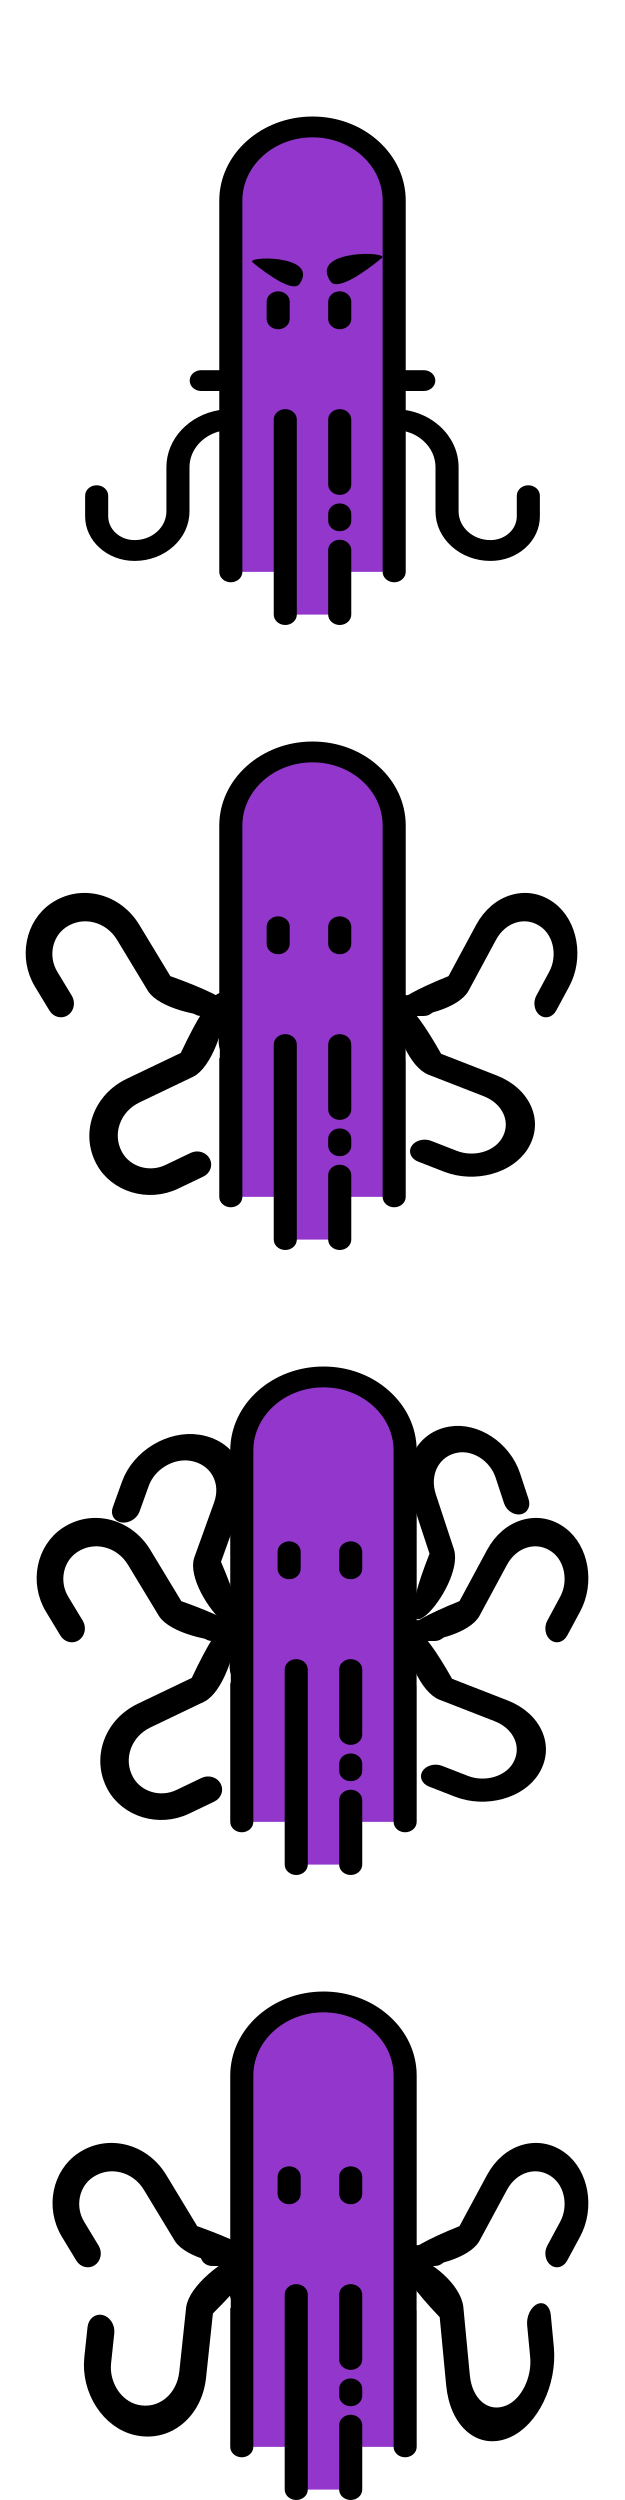
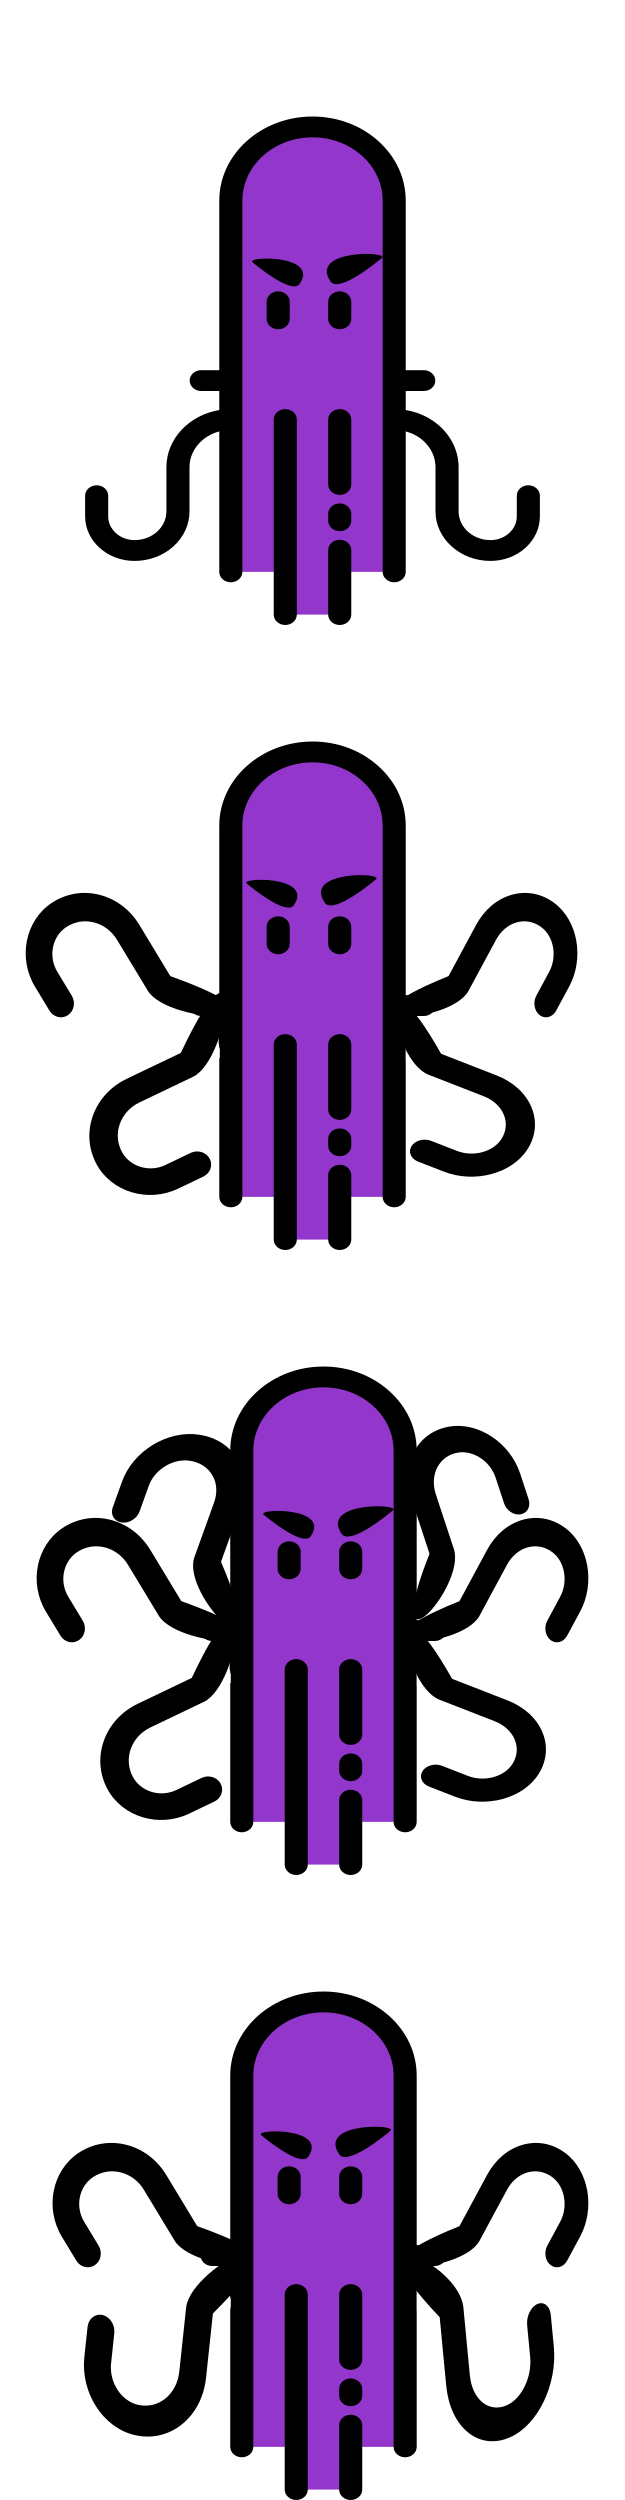
<svg xmlns="http://www.w3.org/2000/svg" version="1.1" id="Layer_1" x="0px" y="0px" viewBox="0 0 192 768" xml:space="preserve" width="192" height="768">
  <defs id="defs51" />
  <g id="g883" transform="matrix(0.3382158,0,0,0.3050848,9.416932,691.5254)">
    <g id="g895" transform="translate(13.60725,5.028315)">
      <g id="g1016" transform="translate(0,66.34139)">
        <path id="path2" d="m 217.662,-1719.187 v -43.009 h -49.46 v -153.402 -39.203 -181.217 c 0,-40.977 33.213,-74.202 74.19,-74.202 20.494,0 39.031,8.301 52.46,21.731 13.429,13.43 21.731,31.988 21.731,52.471 v 181.218 39.203 153.402 h -49.46 v 43.009 h -49.461 z" style="fill:#9337cc;fill-opacity:1" />
        <path id="path4" d="m 404.031,-1773.217 c 11.98,0 23.252,-4.666 31.744,-13.146 8.478,-8.476 13.147,-19.75 13.147,-31.746 v -20.794 c 0,-5.79 -4.695,-10.484 -10.484,-10.484 -5.789,0 -10.484,4.694 -10.484,10.484 v 20.794 c 0,6.394 -2.488,12.402 -6.999,16.913 -4.528,4.521 -10.539,7.01 -16.925,7.01 -15.96,0 -28.944,-12.984 -28.944,-28.944 v -44.45 c 0,-15.614 -6.084,-30.304 -17.135,-41.369 -8.536,-8.536 -19.25,-14.093 -30.885,-16.187 v -19.183 h 16.397 c 5.789,0 10.484,-4.694 10.484,-10.484 0,-5.79 -4.695,-10.484 -10.484,-10.484 h -16.397 v -170.732 c 0,-22.623 -8.807,-43.89 -24.801,-59.884 -15.993,-15.993 -37.256,-24.8 -59.873,-24.8 -46.689,0 -84.674,37.989 -84.674,84.684 v 170.734 h -16.398 c -5.79,0 -10.484,4.694 -10.484,10.484 0,5.79 4.694,10.484 10.484,10.484 h 16.398 v 19.195 c -27.271,4.957 -48.02,28.865 -48.02,57.544 v 44.45 c 0,7.732 -3.011,15.001 -8.477,20.467 -5.466,5.467 -12.735,8.477 -20.466,8.477 -13.192,0 -23.924,-10.732 -23.924,-23.924 v -20.794 c 0,-5.79 -4.694,-10.484 -10.484,-10.484 -5.79,0 -10.484,4.694 -10.484,10.484 v 20.794 c 0,24.753 20.138,44.891 44.891,44.891 13.332,0 25.866,-5.192 35.293,-14.618 9.427,-9.426 14.618,-21.961 14.618,-35.294 v -44.45 c 0,-17.06 11.44,-31.498 27.052,-36.046 v 141.428 c 0,5.79 4.694,10.484 10.484,10.484 5.79,0 10.484,-4.694 10.484,-10.484 v -153.401 -220.421 c 0,-35.134 28.579,-63.717 63.706,-63.717 17.015,0 33.013,6.627 45.047,18.659 12.033,12.034 18.66,28.036 18.66,45.058 v 220.421 153.402 c 0,5.79 4.695,10.484 10.484,10.484 5.789,0 10.484,-4.694 10.484,-10.484 v -141.442 c 6.008,1.737 11.511,4.971 16.054,9.514 7.092,7.101 10.997,16.529 10.997,26.547 v 44.45 c 0.002,27.52 22.392,49.91 49.914,49.91 z" />
        <path id="path6" d="m 217.664,-1708.703 c 5.79,0 10.484,-4.694 10.484,-10.484 v -196.411 c 0,-5.79 -4.694,-10.484 -10.484,-10.484 -5.79,0 -10.484,4.694 -10.484,10.484 v 196.411 c 0,5.79 4.693,10.484 10.484,10.484 z" />
        <path id="path8" d="m 256.639,-1719.187 c 0,5.79 4.695,10.484 10.484,10.484 5.789,0 10.484,-4.694 10.484,-10.484 v -64.879 c 0,-5.79 -4.695,-10.484 -10.484,-10.484 -5.789,0 -10.484,4.694 -10.484,10.484 z" />
        <path id="path10" d="m 256.639,-1813.634 c 0,5.79 4.695,10.484 10.484,10.484 5.789,0 10.484,-4.694 10.484,-10.484 v -6.989 c 0,-5.79 -4.695,-10.484 -10.484,-10.484 -5.789,0 -10.484,4.694 -10.484,10.484 z" />
        <path id="path12" d="m 267.122,-1839.708 c 5.789,0 10.484,-4.694 10.484,-10.484 v -65.406 c 0,-5.79 -4.695,-10.484 -10.484,-10.484 -5.789,0 -10.484,4.694 -10.484,10.484 v 65.406 c 0.001,5.79 4.695,10.484 10.484,10.484 z" />
        <path id="path14" d="m 221.696,-2016.991 v -17.204 c 0,-5.79 -4.694,-10.484 -10.484,-10.484 -5.79,0 -10.484,4.694 -10.484,10.484 v 17.204 c 0,5.79 4.694,10.484 10.484,10.484 5.79,0 10.484,-4.694 10.484,-10.484 z" />
        <path id="path16" d="m 267.122,-2044.678 c -5.789,0 -10.484,4.694 -10.484,10.484 v 17.204 c 0,5.79 4.695,10.484 10.484,10.484 5.789,0 10.484,-4.694 10.484,-10.484 v -17.204 c 0,-5.791 -4.693,-10.484 -10.484,-10.484 z" />
      </g>
      <path style="stroke-width:1.17" id="path16-9-0-3" d="m 304.783,-2011.424 c 11.107,-7.369 -66.723,-9.88 -45.871,23.386 7.908,11.835 43.994,-21.585 45.871,-23.386 z" />
      <path style="stroke-width:1.074" id="path16-9-0-6-2" d="m 188.448,-2007.121 c -10.204,-6.762 61.297,-9.067 42.141,21.462 -7.265,10.861 -40.416,-19.809 -42.141,-21.462 z" />
      <g id="g1497">
        <g transform="translate(0,695.6747)" id="g1016-7">
          <path d="m 92.997,-1969.432 -28.107,-51.519 c -4.889,-8.962 -12.398,-15.229 -21.139,-17.649 -8.742,-2.42 -17.674,-0.7 -25.149,4.839 -12.756,9.452 -16.348,29.581 -8.007,44.871 l 13.149,24.101 c 3.661,6.711 2.091,15.508 -3.508,19.657 -5.599,4.149 -13.106,2.078 -16.767,-4.633 l -13.149,-24.101 c -15.652,-28.691 -8.911,-66.461 15.024,-84.196 12.892,-9.552 28.29,-12.515 43.366,-8.344 15.076,4.171 28.025,14.978 36.456,30.431 l 28.106,51.519 c 131.594,52.204 -0.159,49.844 -20.276,15.023 z" style="stroke-width:1.255" id="path4-2-5" />
          <path d="m 383.995,-1969.432 25.039,-51.519 c 4.356,-8.962 11.045,-15.229 18.833,-17.649 7.788,-2.42 15.745,-0.7 22.405,4.839 11.364,9.452 14.564,29.581 7.133,44.871 l -11.714,24.101 c -3.262,6.711 -1.863,15.508 3.125,19.657 4.988,4.149 11.676,2.078 14.938,-4.633 l 11.714,-24.101 c 13.944,-28.691 7.938,-66.461 -13.385,-84.196 -11.485,-9.552 -25.203,-12.515 -38.634,-8.344 -13.431,4.171 -24.967,14.978 -32.478,30.431 l -25.039,51.519 c -117.234,52.204 0.142,49.844 18.063,15.023 z" style="stroke-width:1.184" id="path4-2-5-8" />
          <path d="m 347.425,-1885.338 50.259,21.692 c 8.743,3.773 15.267,10.323 18.372,18.441 3.105,8.118 2.417,16.834 -1.934,24.543 -7.424,13.153 -25.6,18.618 -40.517,12.18 L 350.093,-1818.63 c -6.547,-2.826 -14.49,-0.437 -17.749,5.336 -3.259,5.773 -0.599,12.745 5.948,15.571 l 23.512,10.148 c 27.989,12.08 62.094,1.826 76.025,-22.855 7.503,-13.293 8.688,-28.32 3.335,-42.319 -5.353,-14 -16.602,-25.297 -31.678,-31.803 l -50.259,-21.692 c -61.268,-120.606 -45.883,5.175 -11.801,20.907 z" style="stroke-width:1.184" id="path4-2-5-6" />
          <path d="m 134.273,-1883.318 -48.987,25.997 c -8.521,4.522 -14.879,12.196 -17.902,21.606 -3.024,9.41 -2.348,19.432 1.897,28.219 7.244,14.994 24.965,20.917 39.504,13.201 l 22.916,-12.162 c 6.381,-3.386 14.126,-0.797 17.306,5.784 3.179,6.581 0.59,14.663 -5.791,18.049 l -22.916,12.162 c -27.28,14.478 -60.533,3.364 -74.125,-24.771 -7.321,-15.153 -8.482,-32.431 -3.271,-48.659 5.212,-16.228 16.174,-29.464 30.868,-37.262 l 48.987,-25.997 c 59.674,-140.112 44.733,5.026 11.514,23.833 z" style="stroke-width:1.255" id="path4-2-5-88" />
        </g>
        <g id="g1449">
          <g id="g1016-1-2" transform="translate(0.00289668,695.6747)">
            <path id="path2-94-5" d="m 217.662,-1719.187 v -43.009 h -49.46 v -153.402 -39.203 -181.217 c 0,-40.977 33.213,-74.202 74.19,-74.202 20.494,0 39.031,8.301 52.46,21.731 13.429,13.43 21.731,31.988 21.731,52.471 v 181.218 39.203 153.402 h -49.46 v 43.009 h -49.461 z" style="fill:#9337cc;fill-opacity:1" />
            <path id="path4-7-4" transform="matrix(2.956692,0,0,3.277778,-41.45022,-4226.036)" style="stroke-width:0.321" d="m 96,611.797 c -15.791,0 -28.639,11.59 -28.639,25.836 v 52.088 h -5.545 c -1.958,0 -3.547,1.433 -3.547,3.199 0,1.766 1.589,3.197 3.547,3.197 h 5.545 v 5.857 c -0.062,0.01 -0.122,0.026 -0.184,0.037 0.001,0.02 0.008,0.035 0.008,0.057 v 0.623 0.432 0.318 0.426 0.404 0.439 c 0.062,-0.022 0.086,0.288 0.086,0.314 -1.6e-4,0.023 -0.015,0.131 -0.02,0.168 -8.77e-4,-0.005 2.84e-4,0.013 0,0.019 0.074,0.097 0.085,0.357 0.088,0.465 0.049,0.062 0.041,0.156 0.059,0.227 0.002,0.007 0.013,0.008 0.016,0.014 0.012,0.026 0.022,0.052 0.029,0.08 0.011,0.042 0.018,0.085 0.027,0.127 -0.006,-0.069 -0.008,0.031 -0.006,0.115 0.01,-0.018 0.019,0.037 0.025,0.057 0.049,0.139 0.038,0.119 0.051,0.27 -0.018,0.136 -0.02,0.27 -0.016,0.406 0.003,0.139 6.1e-5,0.279 0,0.418 3.38e-4,0.136 6.1e-5,0.271 0,0.406 -4.1e-5,0.136 0,0.271 0,0.406 -7e-6,0.136 -4e-6,0.271 0,0.406 v 0.137 c 0,0.213 -0.071,0.35 -0.164,0.428 v 42.506 c 0,1.766 1.589,3.199 3.547,3.199 1.958,0 3.545,-1.433 3.545,-3.199 v -46.801 -67.246 c 0,-10.719 9.666,-19.439 21.547,-19.439 5.755,0 11.164,2.023 15.234,5.693 4.07,3.671 6.312,8.553 6.312,13.746 v 67.246 46.801 c 0,1.766 1.587,3.199 3.545,3.199 1.958,0 3.547,-1.433 3.547,-3.199 v -41.766 c -0.01,-0.073 -0.029,-0.137 -0.029,-0.221 0,-0.308 2.8e-4,-0.615 0,-0.924 -0.001,-0.402 -1e-4,-0.804 0.002,-1.205 2e-5,-0.99 -0.021,-1.979 0,-2.969 0.015,-0.43 0.048,-0.866 0.033,-1.297 -0.017,-0.486 -0.045,-0.548 -0.1,-1.062 -0.026,-0.248 -0.047,-0.496 -0.07,-0.744 -0.034,-0.355 0.04,-0.609 0.164,-0.775 v -4.6 h 5.545 c 1.958,0 3.545,-1.433 3.545,-3.199 0,-1.766 -1.587,-3.197 -3.545,-3.197 h -5.545 v -52.088 c 0,-6.902 -2.979,-13.39 -8.389,-18.27 -5.409,-4.879 -12.601,-7.566 -20.25,-7.566 z" />
            <path id="path6-8-7" d="m 217.664,-1708.703 c 5.79,0 10.484,-4.694 10.484,-10.484 v -196.411 c 0,-5.79 -4.694,-10.484 -10.484,-10.484 -5.79,0 -10.484,4.694 -10.484,10.484 v 196.411 c 0,5.79 4.693,10.484 10.484,10.484 z" />
            <path id="path8-4-4" d="m 256.639,-1719.187 c 0,5.79 4.695,10.484 10.484,10.484 5.789,0 10.484,-4.694 10.484,-10.484 v -64.879 c 0,-5.79 -4.695,-10.484 -10.484,-10.484 -5.789,0 -10.484,4.694 -10.484,10.484 z" />
            <path id="path10-5-4" d="m 256.639,-1813.634 c 0,5.79 4.695,10.484 10.484,10.484 5.789,0 10.484,-4.694 10.484,-10.484 v -6.989 c 0,-5.79 -4.695,-10.484 -10.484,-10.484 -5.789,0 -10.484,4.694 -10.484,10.484 z" />
            <path id="path12-0-3" d="m 267.122,-1839.708 c 5.789,0 10.484,-4.694 10.484,-10.484 v -65.406 c 0,-5.79 -4.695,-10.484 -10.484,-10.484 -5.789,0 -10.484,4.694 -10.484,10.484 v 65.406 c 0.001,5.79 4.695,10.484 10.484,10.484 z" />
            <path id="path14-3-0" d="m 221.696,-2016.991 v -17.204 c 0,-5.79 -4.694,-10.484 -10.484,-10.484 -5.79,0 -10.484,4.694 -10.484,10.484 v 17.204 c 0,5.79 4.694,10.484 10.484,10.484 5.79,0 10.484,-4.694 10.484,-10.484 z" />
            <path id="path16-6-7" d="m 267.122,-2044.678 c -5.789,0 -10.484,4.694 -10.484,10.484 v 17.204 c 0,5.79 4.695,10.484 10.484,10.484 5.789,0 10.484,-4.694 10.484,-10.484 v -17.204 c 0,-5.791 -4.693,-10.484 -10.484,-10.484 z" />
          </g>
        </g>
      </g>
      <g transform="translate(9.95932,1258.667)" id="g1497-9">
        <g transform="translate(0,695.6747)" id="g1016-7-2">
          <path d="m 107.429,-1969.432 -28.107,-51.519 c -4.889,-8.962 -12.398,-15.229 -21.139,-17.649 -8.742,-2.42 -17.674,-0.7 -25.149,4.839 -12.756,9.452 -16.348,29.581 -8.007,44.871 l 13.149,24.101 c 3.661,6.711 2.091,15.508 -3.508,19.657 -5.599,4.149 -13.106,2.078 -16.767,-4.633 l -13.149,-24.101 c -15.652,-28.691 -8.911,-66.461 15.024,-84.196 12.892,-9.552 28.29,-12.515 43.366,-8.344 15.076,4.171 28.025,14.978 36.456,30.431 l 28.106,51.519 c 131.594,52.204 -0.159,49.844 -20.276,15.023 z" style="stroke-width:1.255" id="path4-2-5-66" />
          <path d="m 383.995,-1969.432 25.039,-51.519 c 4.356,-8.962 11.045,-15.229 18.833,-17.649 7.788,-2.42 15.745,-0.7 22.405,4.839 11.364,9.452 14.564,29.581 7.133,44.871 l -11.714,24.101 c -3.262,6.711 -1.863,15.508 3.125,19.657 4.988,4.149 11.676,2.078 14.938,-4.633 l 11.714,-24.101 c 13.944,-28.691 7.938,-66.461 -13.385,-84.196 -11.485,-9.552 -25.203,-12.515 -38.634,-8.344 -13.431,4.171 -24.967,14.978 -32.478,30.431 l -25.039,51.519 c -117.234,52.204 0.142,49.844 18.063,15.023 z" style="stroke-width:1.184" id="path4-2-5-8-4" />
          <path d="m 369.441,-1903.067 5.887,68.573 c 1.024,11.928 5.071,21.665 11.394,27.416 6.323,5.752 14.167,6.828 22.086,3.034 13.512,-6.473 23.085,-28.296 21.337,-48.648 l -2.754,-32.079 c -0.767,-8.932 3.417,-18.47 9.348,-21.311 5.931,-2.841 11.363,2.09 12.13,11.022 l 2.754,32.079 c 3.278,38.188 -14.684,79.136 -40.038,91.282 -13.656,6.542 -27.178,4.684 -38.083,-5.233 -10.905,-9.916 -17.886,-26.705 -19.652,-47.275 l -5.887,-68.573 c -89.966,-104.645 16.586,-57.018 21.477,-10.288 z" style="stroke-width:1.283" id="path4-2-5-6-9" />
          <path d="m 117.676,-1902.727 -6.214,64.62 c -1.081,11.241 -5.587,20.92 -12.686,27.254 -7.099,6.335 -15.943,8.565 -24.903,6.284 -15.288,-3.892 -26.226,-22.662 -24.382,-41.84 l 2.907,-30.23 c 0.809,-8.418 -3.972,-16.62 -10.682,-18.328 -6.71,-1.708 -12.809,3.724 -13.618,12.142 l -2.907,30.23 c -3.46,35.987 17.065,71.205 45.751,78.508 15.45,3.934 30.698,0.086 42.94,-10.836 12.243,-10.922 20.015,-27.613 21.879,-46.997 l 6.214,-64.62 c 100.865,-111.32 -19.073,-50.361 -24.3,-6.187 z" style="stroke-width:1.314" id="path4-2-5-88-5" />
        </g>
        <g id="g1449-0">
          <g id="g1016-1-2-4" transform="translate(0.00289668,695.6747)">
            <path id="path2-94-5-8" d="m 217.662,-1719.187 v -43.009 h -49.46 v -153.402 -39.203 -181.217 c 0,-40.977 33.213,-74.202 74.19,-74.202 20.494,0 39.031,8.301 52.46,21.731 13.429,13.43 21.731,31.988 21.731,52.471 v 181.218 39.203 153.402 h -49.46 v 43.009 h -49.461 z" style="fill:#9337cc;fill-opacity:1" />
            <path id="path4-7-4-7" transform="matrix(2.956692,0,0,3.277778,-41.45022,-4226.036)" style="stroke-width:0.321" d="m 96,611.797 c -15.791,0 -28.639,11.59 -28.639,25.836 v 52.088 h -5.545 c -1.958,0 -3.547,1.433 -3.547,3.199 0,1.766 1.589,3.197 3.547,3.197 h 5.545 v 5.857 c -0.062,0.01 -0.122,0.026 -0.184,0.037 0.001,0.02 0.008,0.035 0.008,0.057 v 0.623 0.432 0.318 0.426 0.404 0.439 c 0.062,-0.022 0.086,0.288 0.086,0.314 -1.6e-4,0.023 -0.015,0.131 -0.02,0.168 -8.77e-4,-0.005 2.84e-4,0.013 0,0.019 0.074,0.097 0.085,0.357 0.088,0.465 0.049,0.062 0.041,0.156 0.059,0.227 0.002,0.007 0.013,0.008 0.016,0.014 0.012,0.026 0.022,0.052 0.029,0.08 0.011,0.042 0.018,0.085 0.027,0.127 -0.006,-0.069 -0.008,0.031 -0.006,0.115 0.01,-0.018 0.019,0.037 0.025,0.057 0.049,0.139 0.038,0.119 0.051,0.27 -0.018,0.136 -0.02,0.27 -0.016,0.406 0.003,0.139 6.1e-5,0.279 0,0.418 3.38e-4,0.136 6.1e-5,0.271 0,0.406 -4.1e-5,0.136 0,0.271 0,0.406 -7e-6,0.136 -4e-6,0.271 0,0.406 v 0.137 c 0,0.213 -0.071,0.35 -0.164,0.428 v 42.506 c 0,1.766 1.589,3.199 3.547,3.199 1.958,0 3.545,-1.433 3.545,-3.199 v -46.801 -67.246 c 0,-10.719 9.666,-19.439 21.547,-19.439 5.755,0 11.164,2.023 15.234,5.693 4.07,3.671 6.312,8.553 6.312,13.746 v 67.246 46.801 c 0,1.766 1.587,3.199 3.545,3.199 1.958,0 3.547,-1.433 3.547,-3.199 v -41.766 c -0.01,-0.073 -0.029,-0.137 -0.029,-0.221 0,-0.308 2.8e-4,-0.615 0,-0.924 -0.001,-0.402 -1e-4,-0.804 0.002,-1.205 2e-5,-0.99 -0.021,-1.979 0,-2.969 0.015,-0.43 0.048,-0.866 0.033,-1.297 -0.017,-0.486 -0.045,-0.548 -0.1,-1.062 -0.026,-0.248 -0.047,-0.496 -0.07,-0.744 -0.034,-0.355 0.04,-0.609 0.164,-0.775 v -4.6 h 5.545 c 1.958,0 3.545,-1.433 3.545,-3.199 0,-1.766 -1.587,-3.197 -3.545,-3.197 h -5.545 v -52.088 c 0,-6.902 -2.979,-13.39 -8.389,-18.27 -5.409,-4.879 -12.601,-7.566 -20.25,-7.566 z" />
            <path id="path6-8-7-1" d="m 217.664,-1708.703 c 5.79,0 10.484,-4.694 10.484,-10.484 v -196.411 c 0,-5.79 -4.694,-10.484 -10.484,-10.484 -5.79,0 -10.484,4.694 -10.484,10.484 v 196.411 c 0,5.79 4.693,10.484 10.484,10.484 z" />
            <path id="path8-4-4-7" d="m 256.639,-1719.187 c 0,5.79 4.695,10.484 10.484,10.484 5.789,0 10.484,-4.694 10.484,-10.484 v -64.879 c 0,-5.79 -4.695,-10.484 -10.484,-10.484 -5.789,0 -10.484,4.694 -10.484,10.484 z" />
            <path id="path10-5-4-2" d="m 256.639,-1813.634 c 0,5.79 4.695,10.484 10.484,10.484 5.789,0 10.484,-4.694 10.484,-10.484 v -6.989 c 0,-5.79 -4.695,-10.484 -10.484,-10.484 -5.789,0 -10.484,4.694 -10.484,10.484 z" />
            <path id="path12-0-3-7" d="m 267.122,-1839.708 c 5.789,0 10.484,-4.694 10.484,-10.484 v -65.406 c 0,-5.79 -4.695,-10.484 -10.484,-10.484 -5.789,0 -10.484,4.694 -10.484,10.484 v 65.406 c 0.001,5.79 4.695,10.484 10.484,10.484 z" />
            <path id="path14-3-0-2" d="m 221.696,-2016.991 v -17.204 c 0,-5.79 -4.694,-10.484 -10.484,-10.484 -5.79,0 -10.484,4.694 -10.484,10.484 v 17.204 c 0,5.79 4.694,10.484 10.484,10.484 5.79,0 10.484,-4.694 10.484,-10.484 z" />
            <path id="path16-6-7-2" d="m 267.122,-2044.678 c -5.789,0 -10.484,4.694 -10.484,10.484 v 17.204 c 0,5.79 4.695,10.484 10.484,10.484 5.789,0 10.484,-4.694 10.484,-10.484 v -17.204 c 0,-5.791 -4.693,-10.484 -10.484,-10.484 z" />
          </g>
        </g>
      </g>
      <g transform="translate(9.95932,629.3333)" id="g1497-6">
        <g transform="translate(0,695.6747)" id="g1016-7-1">
          <path d="m 92.997,-1969.432 -28.107,-51.519 c -4.889,-8.962 -12.398,-15.229 -21.139,-17.649 -8.742,-2.42 -17.674,-0.7 -25.149,4.839 -12.756,9.452 -16.348,29.581 -8.007,44.871 l 13.149,24.101 c 3.661,6.711 2.091,15.508 -3.508,19.657 -5.599,4.149 -13.106,2.078 -16.767,-4.633 l -13.149,-24.101 c -15.652,-28.691 -8.911,-66.461 15.024,-84.196 12.892,-9.552 28.29,-12.515 43.366,-8.344 15.076,4.171 28.025,14.978 36.456,30.431 l 28.106,51.519 c 131.594,52.204 -0.159,49.844 -20.276,15.023 z" style="stroke-width:1.255" id="path4-2-5-0" />
          <path d="m 383.995,-1969.432 25.039,-51.519 c 4.356,-8.962 11.045,-15.229 18.833,-17.649 7.788,-2.42 15.745,-0.7 22.405,4.839 11.364,9.452 14.564,29.581 7.133,44.871 l -11.714,24.101 c -3.262,6.711 -1.863,15.508 3.125,19.657 4.988,4.149 11.676,2.078 14.938,-4.633 l 11.714,-24.101 c 13.944,-28.691 7.938,-66.461 -13.385,-84.196 -11.485,-9.552 -25.203,-12.515 -38.634,-8.344 -13.431,4.171 -24.967,14.978 -32.478,30.431 l -25.039,51.519 c -117.234,52.204 0.142,49.844 18.063,15.023 z" style="stroke-width:1.184" id="path4-2-5-8-6" />
          <path d="m 347.425,-1885.338 50.259,21.692 c 8.743,3.773 15.267,10.323 18.372,18.441 3.105,8.118 2.417,16.834 -1.934,24.543 -7.424,13.153 -25.6,18.618 -40.517,12.18 L 350.093,-1818.63 c -6.547,-2.826 -14.49,-0.437 -17.749,5.336 -3.259,5.773 -0.599,12.745 5.948,15.571 l 23.512,10.148 c 27.989,12.08 62.094,1.826 76.025,-22.855 7.503,-13.293 8.688,-28.32 3.335,-42.319 -5.353,-14 -16.602,-25.297 -31.678,-31.803 l -50.259,-21.692 c -61.268,-120.606 -45.883,5.175 -11.801,20.907 z" style="stroke-width:1.184" id="path4-2-5-6-1" />
          <path d="m 134.273,-1883.318 -48.987,25.997 c -8.521,4.522 -14.879,12.196 -17.902,21.606 -3.024,9.41 -2.348,19.432 1.897,28.219 7.244,14.994 24.965,20.917 39.504,13.201 l 22.916,-12.162 c 6.381,-3.386 14.126,-0.797 17.306,5.784 3.179,6.581 0.59,14.663 -5.791,18.049 l -22.916,12.162 c -27.28,14.478 -60.533,3.364 -74.125,-24.771 -7.321,-15.153 -8.482,-32.431 -3.271,-48.659 5.212,-16.228 16.174,-29.464 30.868,-37.262 l 48.987,-25.997 c 59.674,-140.112 44.733,5.026 11.514,23.833 z" style="stroke-width:1.255" id="path4-2-5-88-59" />
          <path d="m 360.983,-2036.417 -16.515,-55.583 c -2.873,-9.669 -2.377,-19.363 1.395,-27.294 3.772,-7.932 10.37,-13.153 18.578,-14.703 14.005,-2.645 29.387,8.623 34.289,25.12 l 7.726,26.002 c 2.151,7.24 8.874,12.165 15.021,11.004 6.147,-1.161 9.391,-7.968 7.239,-15.208 l -7.726,-26.002 c -9.197,-30.954 -38.061,-52.097 -64.34,-47.134 -14.154,2.673 -25.529,11.675 -32.034,25.353 -6.506,13.678 -7.363,30.394 -2.409,47.067 l 16.515,55.583 c -46.443,130.251 32.737,34.166 22.261,-4.205 z" style="stroke-width:1.184" id="path4-2-5-8-6-7" />
        </g>
        <g id="g1449-4">
          <g id="g1016-1-2-9" transform="translate(0.00289668,695.6747)">
            <path id="path2-94-5-0" d="m 217.662,-1719.187 v -43.009 h -49.46 v -153.402 -39.203 -181.217 c 0,-40.977 33.213,-74.202 74.19,-74.202 20.494,0 39.031,8.301 52.46,21.731 13.429,13.43 21.731,31.988 21.731,52.471 v 181.218 39.203 153.402 h -49.46 v 43.009 h -49.461 z" style="fill:#9337cc;fill-opacity:1" />
            <path id="path4-7-4-9" transform="matrix(2.956692,0,0,3.277778,-41.45022,-4226.036)" style="stroke-width:0.321" d="m 96,611.797 c -15.791,0 -28.639,11.59 -28.639,25.836 v 52.088 h -5.545 c -1.958,0 -3.547,1.433 -3.547,3.199 0,1.766 1.589,3.197 3.547,3.197 h 5.545 v 5.857 c -0.062,0.01 -0.122,0.026 -0.184,0.037 0.001,0.02 0.008,0.035 0.008,0.057 v 0.623 0.432 0.318 0.426 0.404 0.439 c 0.062,-0.022 0.086,0.288 0.086,0.314 -1.6e-4,0.023 -0.015,0.131 -0.02,0.168 -8.77e-4,-0.005 2.84e-4,0.013 0,0.019 0.074,0.097 0.085,0.357 0.088,0.465 0.049,0.062 0.041,0.156 0.059,0.227 0.002,0.007 0.013,0.008 0.016,0.014 0.012,0.026 0.022,0.052 0.029,0.08 0.011,0.042 0.018,0.085 0.027,0.127 -0.006,-0.069 -0.008,0.031 -0.006,0.115 0.01,-0.018 0.019,0.037 0.025,0.057 0.049,0.139 0.038,0.119 0.051,0.27 -0.018,0.136 -0.02,0.27 -0.016,0.406 0.003,0.139 6.1e-5,0.279 0,0.418 3.38e-4,0.136 6.1e-5,0.271 0,0.406 -4.1e-5,0.136 0,0.271 0,0.406 -7e-6,0.136 -4e-6,0.271 0,0.406 v 0.137 c 0,0.213 -0.071,0.35 -0.164,0.428 v 42.506 c 0,1.766 1.589,3.199 3.547,3.199 1.958,0 3.545,-1.433 3.545,-3.199 v -46.801 -67.246 c 0,-10.719 9.666,-19.439 21.547,-19.439 5.755,0 11.164,2.023 15.234,5.693 4.07,3.671 6.312,8.553 6.312,13.746 v 67.246 46.801 c 0,1.766 1.587,3.199 3.545,3.199 1.958,0 3.547,-1.433 3.547,-3.199 v -41.766 c -0.01,-0.073 -0.029,-0.137 -0.029,-0.221 0,-0.308 2.8e-4,-0.615 0,-0.924 -0.001,-0.402 -1e-4,-0.804 0.002,-1.205 2e-5,-0.99 -0.021,-1.979 0,-2.969 0.015,-0.43 0.048,-0.866 0.033,-1.297 -0.017,-0.486 -0.045,-0.548 -0.1,-1.062 -0.026,-0.248 -0.047,-0.496 -0.07,-0.744 -0.034,-0.355 0.04,-0.609 0.164,-0.775 v -4.6 h 5.545 c 1.958,0 3.545,-1.433 3.545,-3.199 0,-1.766 -1.587,-3.197 -3.545,-3.197 h -5.545 v -52.088 c 0,-6.902 -2.979,-13.39 -8.389,-18.27 -5.409,-4.879 -12.601,-7.566 -20.25,-7.566 z" />
            <path id="path6-8-7-17" d="m 217.664,-1708.703 c 5.79,0 10.484,-4.694 10.484,-10.484 v -196.411 c 0,-5.79 -4.694,-10.484 -10.484,-10.484 -5.79,0 -10.484,4.694 -10.484,10.484 v 196.411 c 0,5.79 4.693,10.484 10.484,10.484 z" />
            <path id="path8-4-4-71" d="m 256.639,-1719.187 c 0,5.79 4.695,10.484 10.484,10.484 5.789,0 10.484,-4.694 10.484,-10.484 v -64.879 c 0,-5.79 -4.695,-10.484 -10.484,-10.484 -5.789,0 -10.484,4.694 -10.484,10.484 z" />
            <path id="path10-5-4-1" d="m 256.639,-1813.634 c 0,5.79 4.695,10.484 10.484,10.484 5.789,0 10.484,-4.694 10.484,-10.484 v -6.989 c 0,-5.79 -4.695,-10.484 -10.484,-10.484 -5.789,0 -10.484,4.694 -10.484,10.484 z" />
            <path id="path12-0-3-5" d="m 267.122,-1839.708 c 5.789,0 10.484,-4.694 10.484,-10.484 v -65.406 c 0,-5.79 -4.695,-10.484 -10.484,-10.484 -5.789,0 -10.484,4.694 -10.484,10.484 v 65.406 c 0.001,5.79 4.695,10.484 10.484,10.484 z" />
            <path id="path14-3-0-9" d="m 221.696,-2016.991 v -17.204 c 0,-5.79 -4.694,-10.484 -10.484,-10.484 -5.79,0 -10.484,4.694 -10.484,10.484 v 17.204 c 0,5.79 4.694,10.484 10.484,10.484 5.79,0 10.484,-4.694 10.484,-10.484 z" />
            <path id="path16-6-7-7" d="m 267.122,-2044.678 c -5.789,0 -10.484,4.694 -10.484,10.484 v 17.204 c 0,5.79 4.695,10.484 10.484,10.484 5.789,0 10.484,-4.694 10.484,-10.484 v -17.204 c 0,-5.791 -4.693,-10.484 -10.484,-10.484 z" />
          </g>
        </g>
        <path d="m 125.002,-1332.55 18.044,-55.583 c 3.139,-9.669 2.597,-19.363 -1.524,-27.294 -4.121,-7.932 -11.33,-13.153 -20.297,-14.703 -15.301,-2.645 -32.107,8.623 -37.463,25.12 l -8.441,26.002 c -2.351,7.24 -9.696,12.165 -16.412,11.004 -6.716,-1.161 -10.26,-7.968 -7.91,-15.208 l 8.441,-26.002 c 10.049,-30.954 41.584,-52.097 70.295,-47.134 15.464,2.673 27.892,11.675 34.999,25.353 7.108,13.678 8.045,30.394 2.632,47.067 l -18.044,55.583 c 50.741,130.251 -35.767,34.166 -24.321,-4.205 z" style="stroke-width:1.238" id="path4-2-5-8-6-7-6" />
      </g>
+       <path style="stroke-width:1.17" id="path16-9-0-3-7" d="m 299.556,-1385.862 c 11.107,-7.369 -66.723,-9.88 -45.871,23.386 7.908,11.835 43.994,-21.585 45.871,-23.386 z" />
+       <path style="stroke-width:1.074" id="path16-9-0-6-2-3" d="m 183.222,-1381.559 c -10.204,-6.762 61.297,-9.067 42.141,21.462 -7.265,10.861 -40.416,-19.809 -42.141,-21.462 z" />
+       <path style="stroke-width:1.17" id="path16-9-0-3-6" d="m 314.898,-750.384 c 11.107,-7.369 -66.723,-9.88 -45.871,23.386 7.908,11.835 43.994,-21.585 45.871,-23.386 z" />
+       <path style="stroke-width:1.074" id="path16-9-0-6-2-5" d="m 198.564,-746.081 c -10.204,-6.762 61.297,-9.067 42.141,21.462 -7.265,10.861 -40.416,-19.809 -42.141,-21.462 z" />
+       <path style="stroke-width:1.17" id="path16-9-0-3-63" d="m 312.63,-125.616 c 11.107,-7.369 -66.723,-9.88 -45.871,23.386 7.908,11.835 43.994,-21.585 45.871,-23.386 z" />
+       <path style="stroke-width:1.074" id="path16-9-0-6-2-9" d="m 196.296,-121.312 c -10.204,-6.762 61.297,-9.067 42.141,21.462 -7.265,10.861 -40.416,-19.809 -42.141,-21.462 z" />
    </g>
    <g transform="translate(0,-320)" id="g18">
</g>
    <g transform="translate(0,-320)" id="g20">
</g>
    <g transform="translate(0,-320)" id="g22">
</g>
    <g transform="translate(0,-320)" id="g24">
</g>
    <g transform="translate(0,-320)" id="g26">
</g>
    <g transform="translate(0,-320)" id="g28">
</g>
    <g transform="translate(0,-320)" id="g30">
</g>
    <g transform="translate(0,-320)" id="g32">
</g>
    <g transform="translate(0,-320)" id="g34">
</g>
    <g transform="translate(0,-320)" id="g36">
</g>
    <g transform="translate(0,-320)" id="g38">
</g>
    <g transform="translate(0,-320)" id="g40">
</g>
    <g transform="translate(0,-320)" id="g42">
</g>
    <g transform="translate(0,-320)" id="g44">
</g>
    <g transform="translate(0,-320)" id="g46">
</g>
  </g>
</svg>
